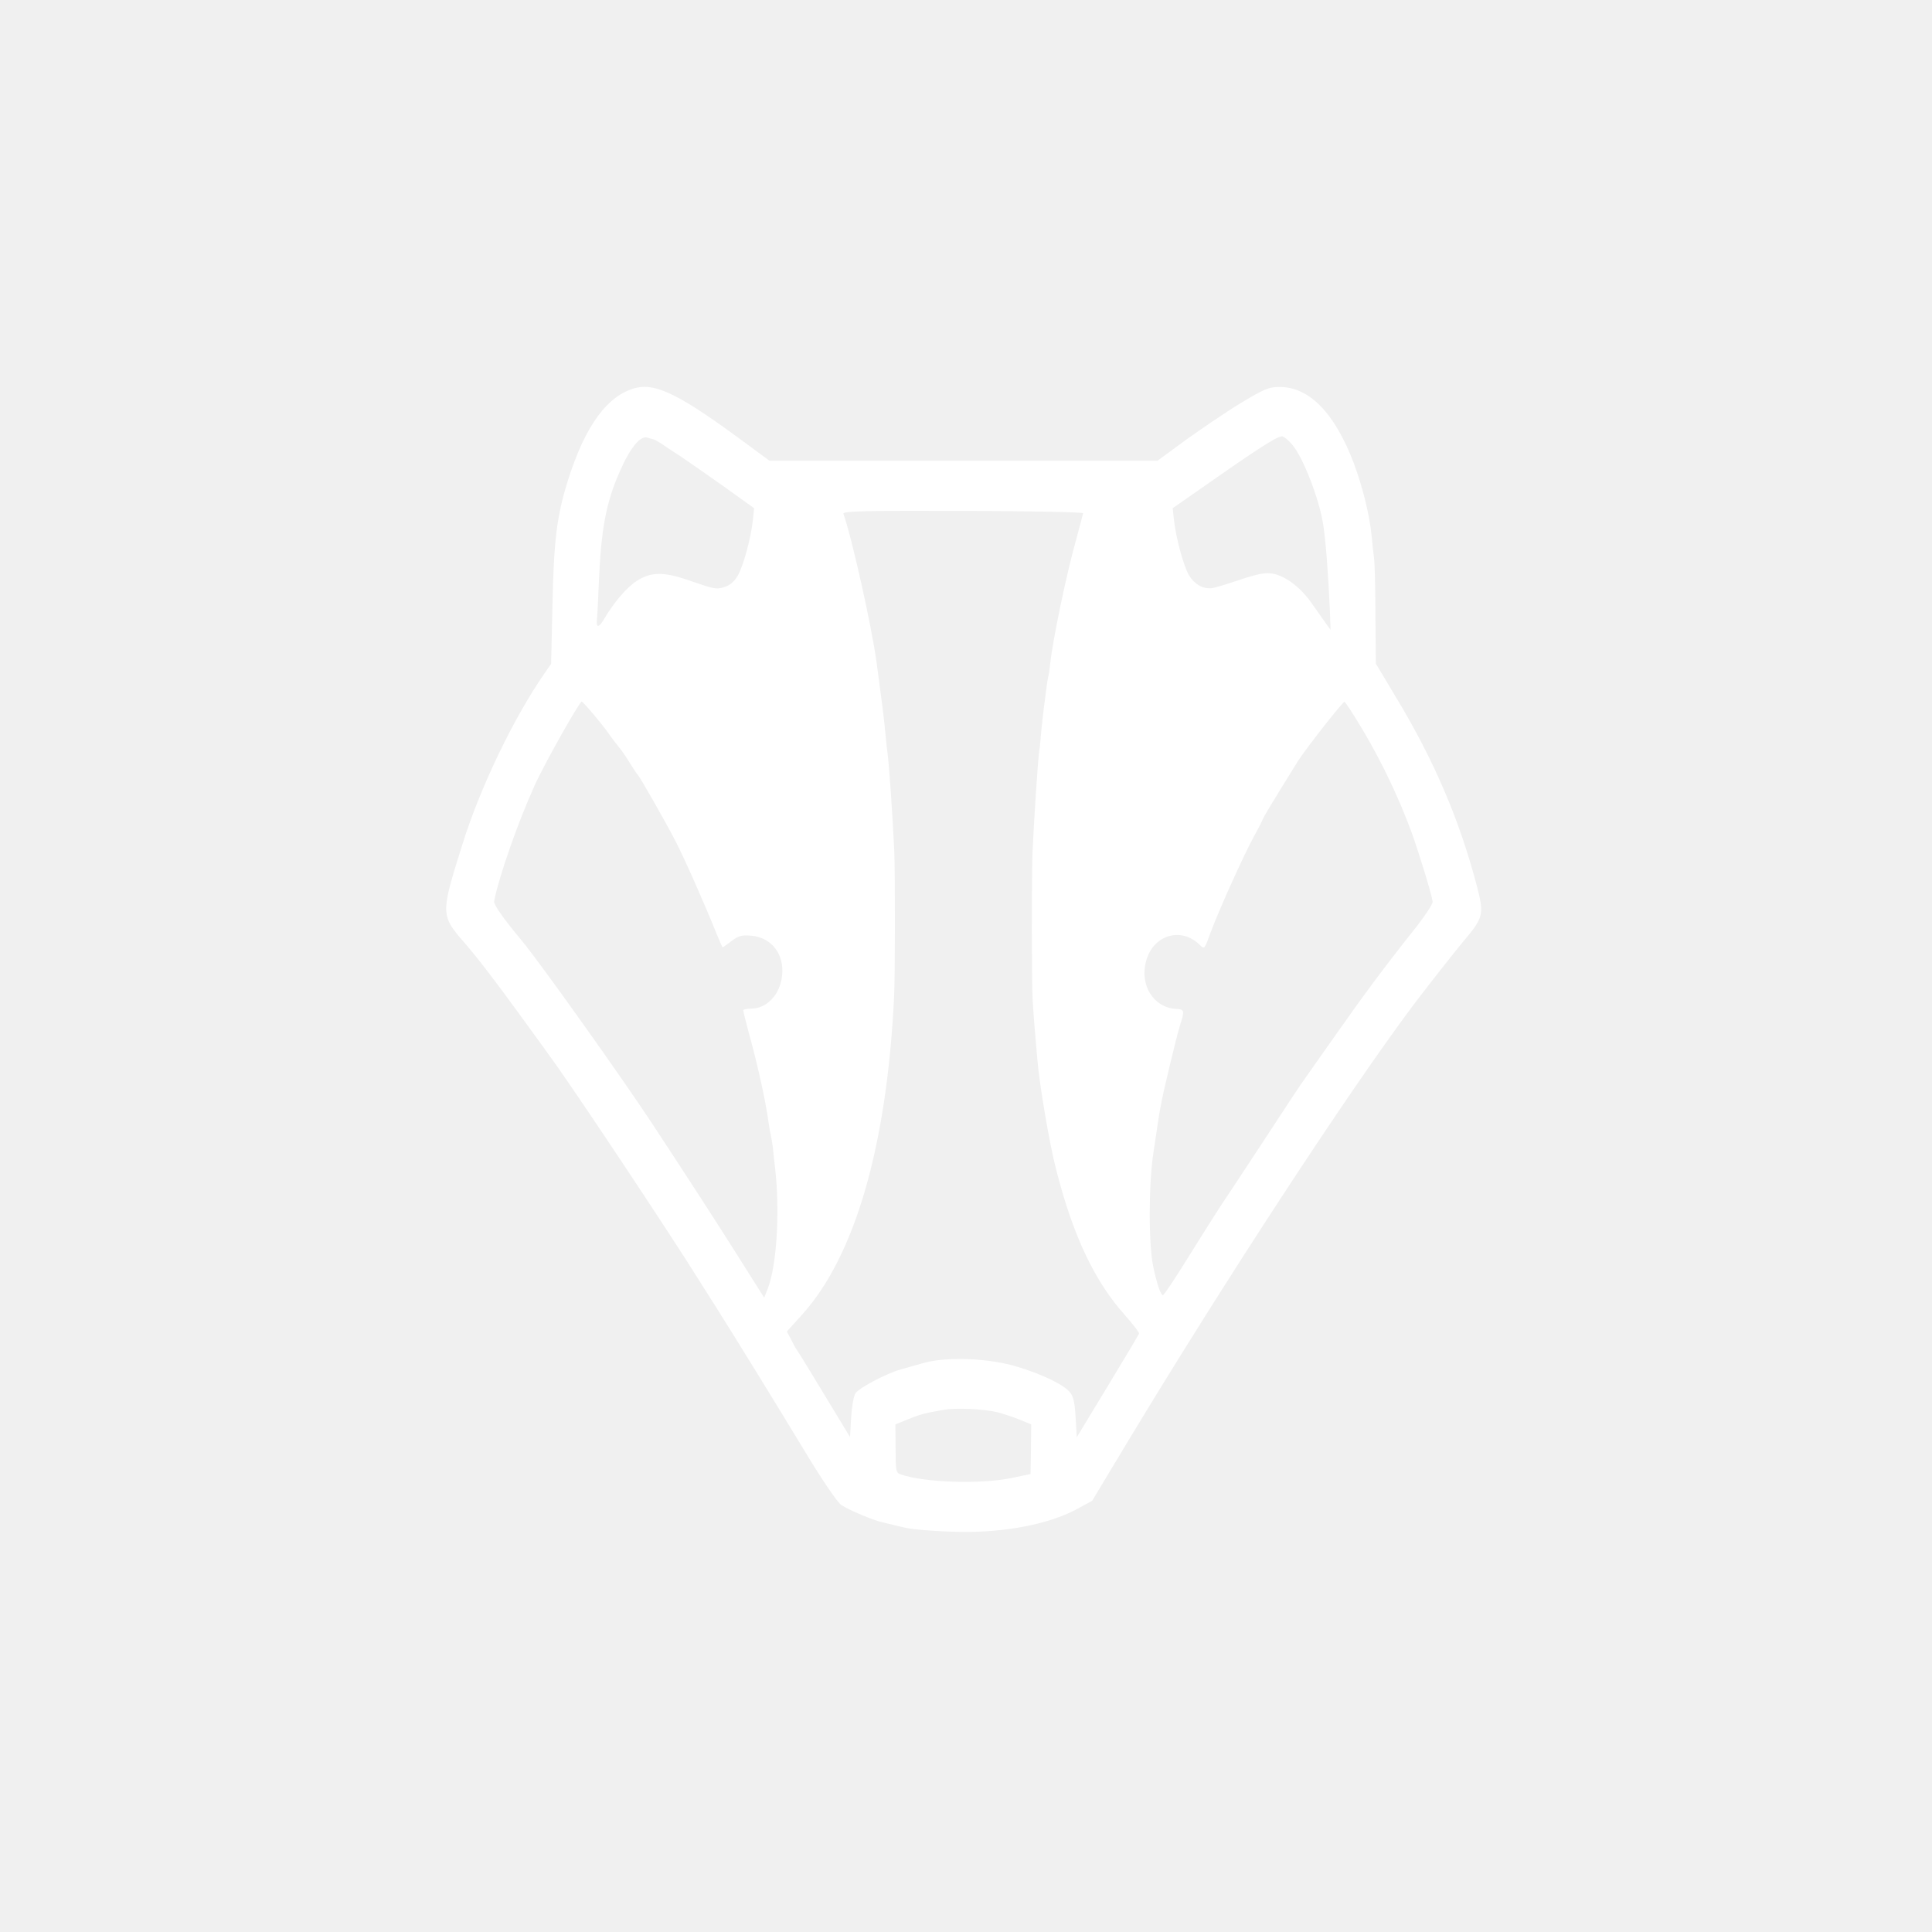
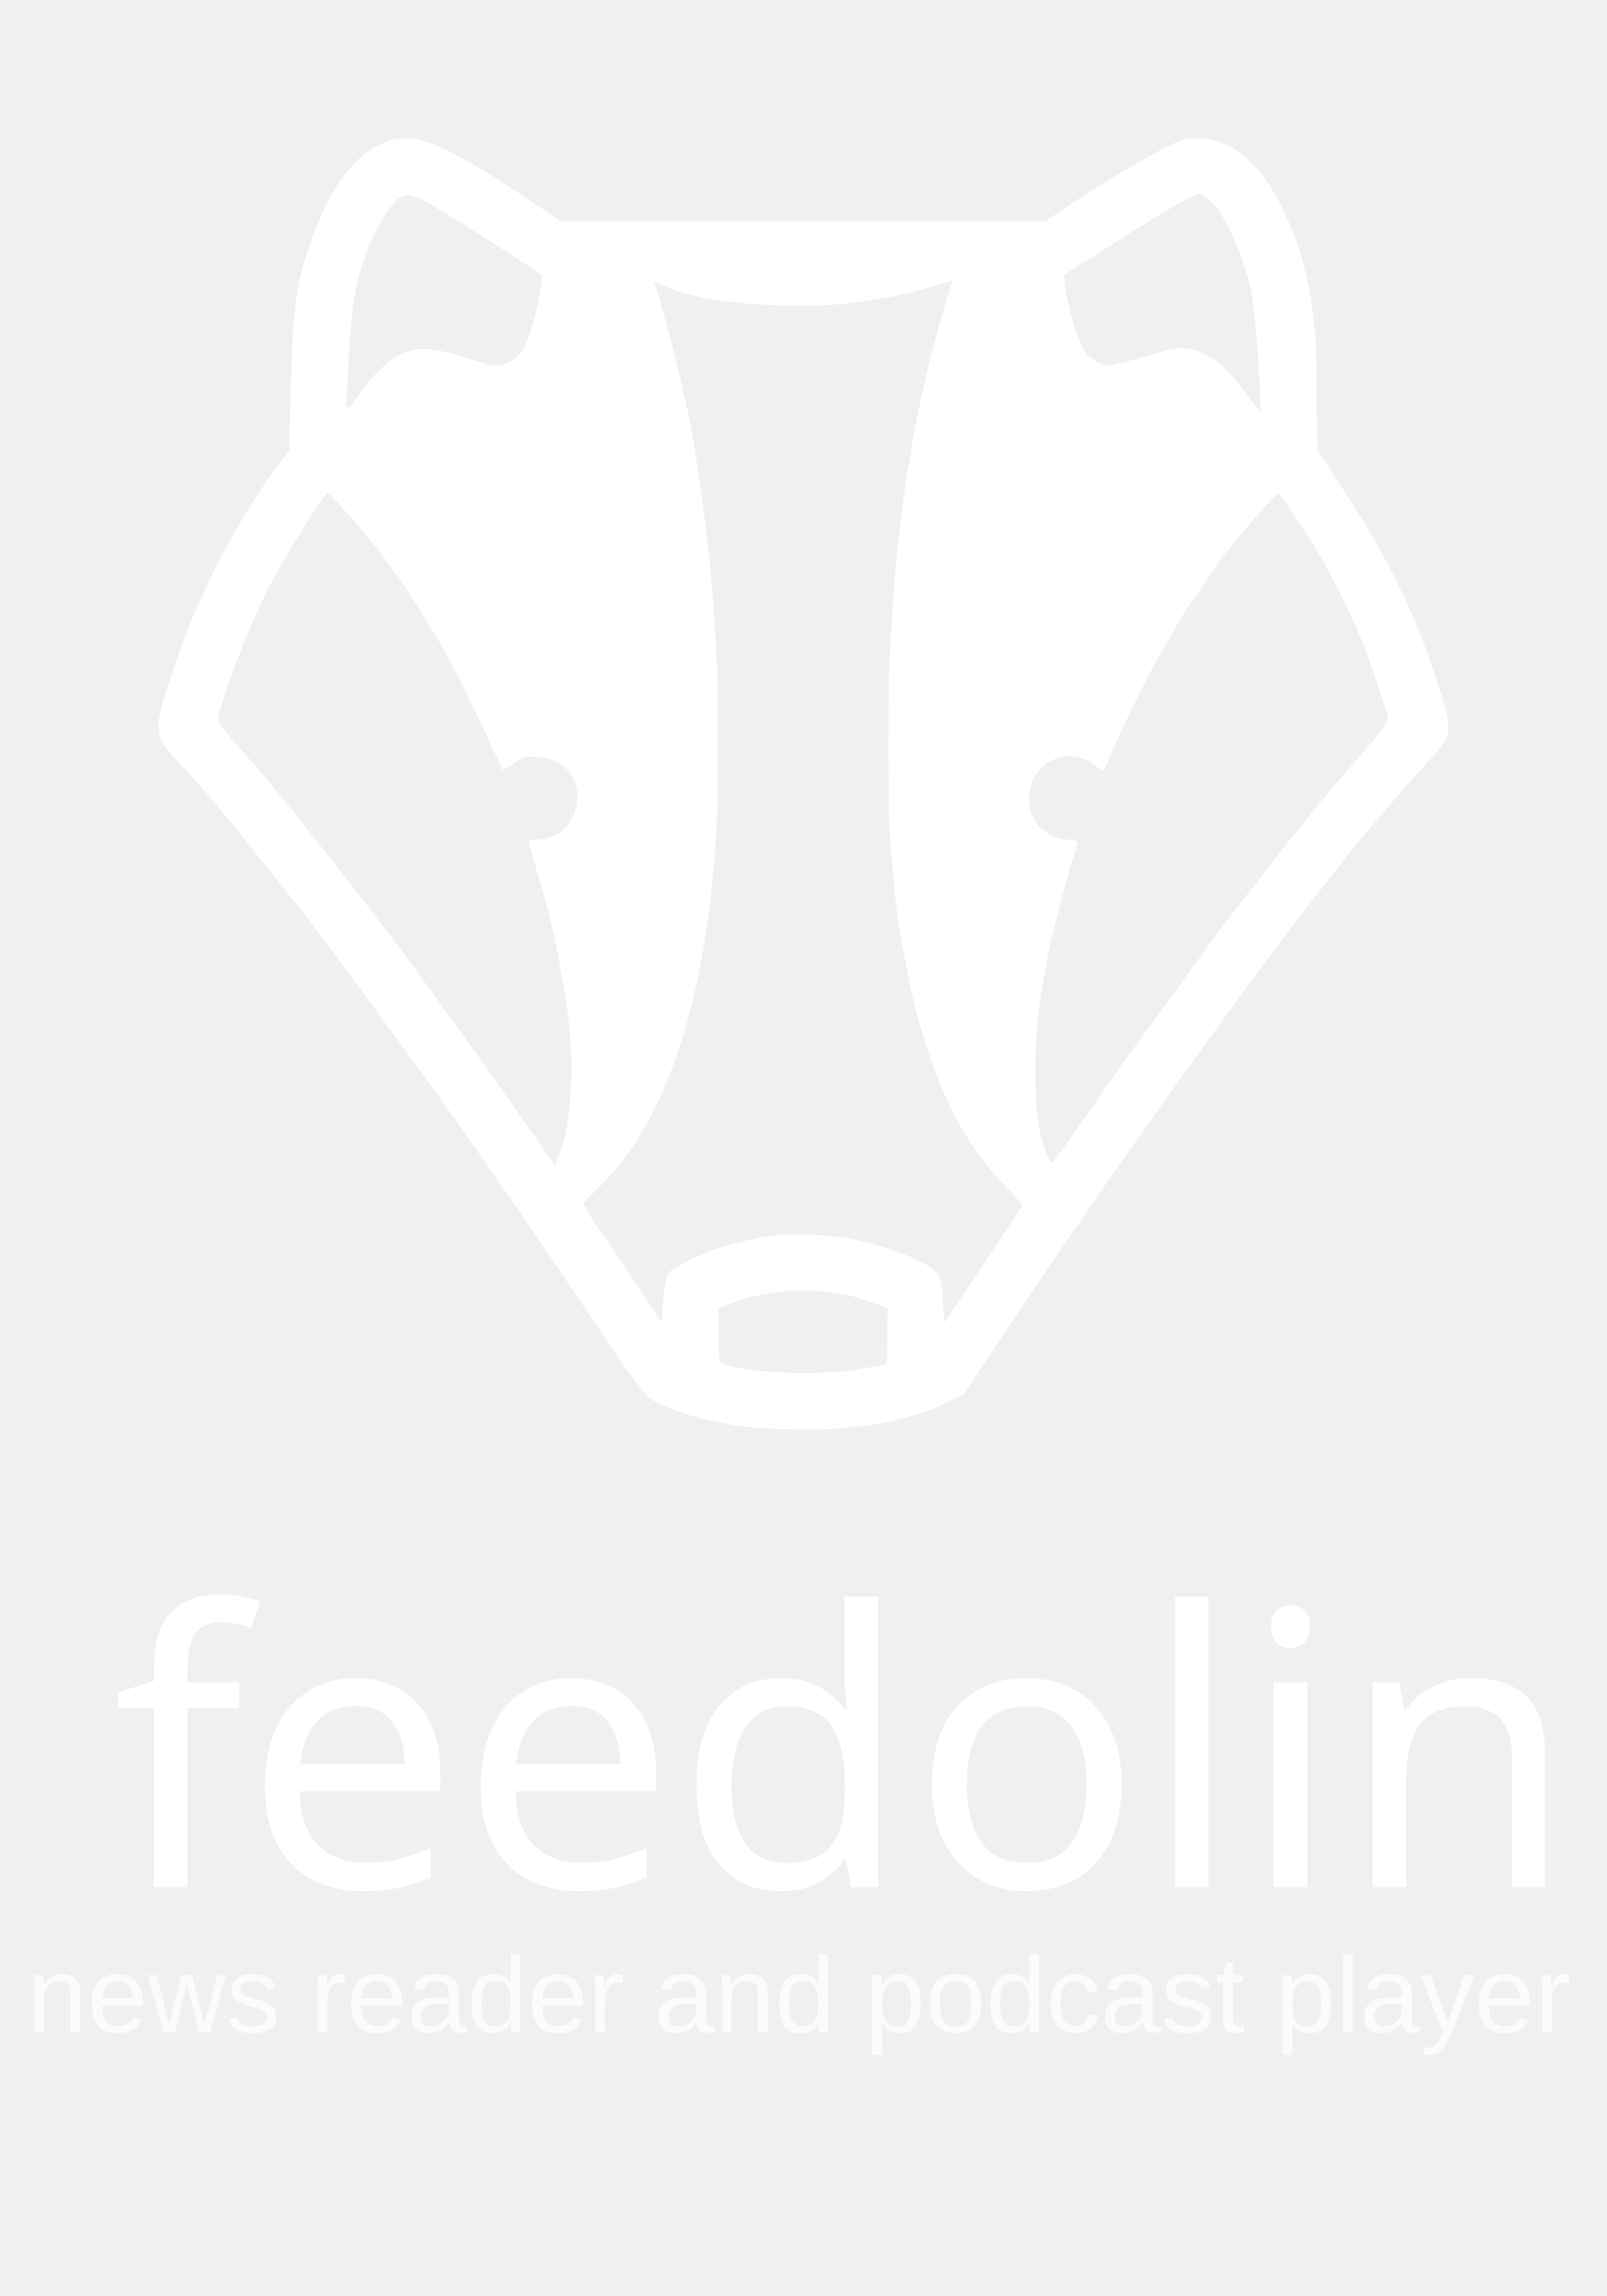
- <svg xmlns="http://www.w3.org/2000/svg" height="112" width="112" id="svg14" xml:space="preserve" enable-background="new 0 0 1000 1000" viewBox="0 0 112 112" y="0px" x="0px" version="1.1">
-   <path d="m 36.9,22.477 c -1.659,0.395 -2.986,2.186 -3.994,5.43 -0.625,2.003 -0.804,3.427 -0.88,7.193 l -0.077,3.385 -0.345,0.494 c -1.799,2.581 -3.764,6.643 -4.811,10.014 -1.263,4.02 -1.263,4.062 0.179,5.712 0.766,0.889 1.799,2.243 3.305,4.316 0.766,1.058 1.531,2.102 1.684,2.327 1.263,1.721 6.801,10.042 8.575,12.891 0.077,0.113 0.51,0.818 0.983,1.551 1.123,1.777 3.254,5.233 5.244,8.519 0.983,1.622 1.774,2.764 2.003,2.934 0.447,0.296 1.876,0.903 2.424,1.015 0.37,0.085 0.664,0.155 1.238,0.296 0.587,0.141 2.514,0.268 3.815,0.254 2.475,-0.042 4.759,-0.536 6.24,-1.354 l 0.829,-0.451 2.08,-3.455 c 5.614,-9.309 12.671,-20.098 16.46,-25.176 0.74,-0.987 2.488,-3.216 3.011,-3.836 1.123,-1.326 1.174,-1.537 0.778,-3.075 -0.995,-3.85 -2.501,-7.391 -4.734,-11.072 l -1.148,-1.918 -0.025,-2.778 c 0,-1.537 -0.038,-3.018 -0.077,-3.314 -0.038,-0.282 -0.102,-0.874 -0.14,-1.298 -0.115,-1.185 -0.51,-2.807 -1.021,-4.189 -1.11,-2.948 -2.603,-4.485 -4.351,-4.457 -0.6,0 -0.88,0.127 -2.195,0.917 -0.817,0.494 -2.246,1.467 -3.177,2.13 l -1.672,1.227 H 55.849 44.607 l -1.302,-0.959 c -3.802,-2.821 -5.232,-3.54 -6.406,-3.272 z m 1.021,3.004 c 0.077,0.028 0.268,0.141 0.447,0.254 0.179,0.127 0.638,0.437 1.021,0.677 0.383,0.254 1.518,1.044 2.514,1.749 l 1.812,1.298 -0.064,0.635 c -0.102,1.058 -0.561,2.722 -0.88,3.272 -0.204,0.353 -0.459,0.564 -0.766,0.663 -0.498,0.155 -0.587,0.127 -2.182,-0.423 -1.378,-0.465 -2.105,-0.451 -2.909,0.07 -0.587,0.381 -1.327,1.241 -1.914,2.243 -0.293,0.494 -0.447,0.48 -0.396,-0.014 0.025,-0.212 0.077,-1.199 0.115,-2.2 0.128,-3.032 0.421,-4.598 1.212,-6.375 0.587,-1.354 1.199,-2.102 1.595,-1.96 0.153,0.042 0.332,0.099 0.396,0.113 z m 36.966,0.268 c 0.651,0.733 1.608,3.216 1.825,4.697 0.166,1.142 0.281,2.75 0.383,4.936 l 0.038,1.128 -0.268,-0.367 c -0.153,-0.212 -0.51,-0.719 -0.804,-1.142 -0.638,-0.931 -1.544,-1.622 -2.297,-1.749 -0.421,-0.07 -0.855,0.014 -1.914,0.367 -0.753,0.254 -1.493,0.48 -1.633,0.48 -0.51,0.042 -0.983,-0.24 -1.289,-0.748 -0.319,-0.536 -0.766,-2.2 -0.88,-3.258 l -0.064,-0.635 0.791,-0.55 c 4.058,-2.849 5.219,-3.611 5.551,-3.611 0.089,0 0.345,0.197 0.561,0.451 z m -12.097,4.006 c -0.013,0.07 -0.204,0.762 -0.408,1.537 -0.561,1.989 -1.353,5.811 -1.493,7.123 -0.038,0.353 -0.089,0.733 -0.128,0.846 -0.026,0.113 -0.089,0.494 -0.128,0.846 -0.038,0.353 -0.102,0.79 -0.128,0.987 -0.025,0.197 -0.089,0.762 -0.14,1.269 -0.038,0.508 -0.089,1.015 -0.115,1.142 -0.077,0.395 -0.332,4.4 -0.396,5.98 -0.051,1.608 -0.051,7.447 0.013,8.533 0.026,0.508 0.089,1.298 0.128,1.763 0.038,0.465 0.102,1.199 0.14,1.622 0.128,1.523 0.702,4.894 1.085,6.375 0.983,3.865 2.233,6.502 4.007,8.477 0.459,0.522 0.829,1.001 0.804,1.058 -0.025,0.07 -0.842,1.439 -1.825,3.061 l -1.786,2.948 -0.064,-1.142 c -0.051,-0.874 -0.128,-1.213 -0.319,-1.453 -0.357,-0.451 -1.582,-1.044 -3.062,-1.495 -1.608,-0.494 -4.007,-0.592 -5.359,-0.24 -0.817,0.226 -0.804,0.226 -1.404,0.395 -0.842,0.24 -2.437,1.086 -2.616,1.382 -0.115,0.169 -0.217,0.79 -0.255,1.425 l -0.064,1.114 -1.531,-2.525 c -0.829,-1.382 -1.557,-2.553 -1.595,-2.595 -0.038,-0.042 -0.166,-0.282 -0.293,-0.536 l -0.242,-0.465 0.855,-0.945 c 3.088,-3.399 4.938,-9.788 5.359,-18.434 0.064,-1.114 0.064,-7.193 0.013,-8.462 -0.102,-2.13 -0.306,-5.12 -0.396,-5.712 -0.025,-0.197 -0.089,-0.733 -0.128,-1.199 -0.064,-0.733 -0.242,-2.116 -0.51,-4.09 -0.293,-2.102 -1.416,-7.137 -1.914,-8.561 -0.051,-0.155 1.148,-0.183 6.916,-0.169 3.956,0.014 6.98,0.07 6.98,0.141 z M 34.399,41.405 c 0.345,0.409 0.766,0.931 0.919,1.171 0.166,0.226 0.408,0.55 0.536,0.705 0.14,0.155 0.421,0.564 0.638,0.917 0.217,0.353 0.421,0.663 0.472,0.705 0.128,0.127 1.595,2.694 2.207,3.879 0.536,1.044 1.684,3.639 2.386,5.388 0.166,0.409 0.319,0.748 0.332,0.748 0.026,0 0.255,-0.169 0.523,-0.367 0.408,-0.31 0.587,-0.353 1.136,-0.31 1.199,0.113 1.94,1.086 1.786,2.355 -0.128,1.086 -0.893,1.876 -1.799,1.876 -0.242,0 -0.447,0.042 -0.447,0.099 0,0.056 0.14,0.635 0.319,1.298 0.51,1.834 0.983,3.977 1.136,5.134 0.051,0.31 0.102,0.663 0.14,0.776 0.025,0.113 0.077,0.437 0.115,0.705 0.025,0.268 0.089,0.846 0.14,1.269 0.281,2.525 0.089,5.585 -0.421,6.925 l -0.217,0.55 -1.531,-2.426 C 41.341,70.544 40.052,68.555 37.819,65.156 35.981,62.363 31.324,55.833 30.265,54.55 29.18,53.252 28.619,52.448 28.644,52.251 c 0.268,-1.396 1.378,-4.584 2.348,-6.714 0.561,-1.255 2.603,-4.866 2.731,-4.866 0.038,0 0.345,0.339 0.676,0.733 z m 44.647,0.987 c 1.072,1.819 2.029,3.822 2.756,5.783 0.408,1.114 1.174,3.582 1.25,4.09 0.025,0.127 -0.459,0.86 -1.123,1.692 -1.684,2.116 -2.845,3.681 -4.747,6.389 -0.919,1.312 -1.723,2.454 -1.786,2.539 -0.051,0.07 -1.046,1.566 -2.182,3.314 -1.148,1.749 -2.271,3.441 -2.488,3.766 -0.217,0.324 -1.021,1.608 -1.799,2.849 -0.766,1.241 -1.442,2.257 -1.506,2.271 -0.128,0 -0.332,-0.578 -0.561,-1.622 -0.281,-1.34 -0.281,-4.795 0.013,-6.699 0.026,-0.197 0.115,-0.762 0.191,-1.269 0.077,-0.508 0.166,-1.114 0.217,-1.34 0.115,-0.719 0.919,-4.048 1.123,-4.711 0.281,-0.86 0.268,-0.931 -0.23,-0.959 -1.302,-0.07 -2.118,-1.382 -1.735,-2.764 0.408,-1.537 2.054,-2.017 3.126,-0.931 0.255,0.254 0.268,0.24 0.625,-0.762 0.498,-1.326 1.901,-4.443 2.526,-5.585 0.268,-0.48 0.485,-0.917 0.485,-0.945 0,-0.056 0.498,-0.889 2.029,-3.357 0.434,-0.691 2.578,-3.427 2.705,-3.455 0.051,-0.014 0.549,0.762 1.11,1.707 z M 57.827,81.869 c 0.357,0.099 0.931,0.282 1.302,0.437 l 0.651,0.268 -0.013,1.439 -0.025,1.439 -1.085,0.226 c -1.812,0.381 -5.117,0.268 -6.457,-0.212 -0.255,-0.085 -0.281,-0.197 -0.281,-1.495 l -0.013,-1.396 0.689,-0.282 c 0.689,-0.282 0.97,-0.367 2.105,-0.564 0.727,-0.127 2.297,-0.056 3.126,0.141 z" id="path1498" style="fill:#ffffff;fill-opacity:1;stroke:none;stroke-width:0.013" />
+ <svg xmlns="http://www.w3.org/2000/svg" height="80" width="56" id="svg14" xml:space="preserve" enable-background="new 0 0 1000 1000" viewBox="0 0 56 80" y="0px" x="0px" version="1.1">
+   <path d="m 13.788,4.844 c -1.243,0.268 -2.237,1.482 -2.993,3.681 -0.468,1.358 -0.602,2.323 -0.66,4.876 l -0.057,2.295 -0.258,0.335 c -1.348,1.75 -2.82,4.503 -3.604,6.788 -0.947,2.725 -0.947,2.753 0.134,3.872 0.574,0.602 1.348,1.52 2.476,2.926 0.574,0.717 1.147,1.425 1.262,1.578 0.947,1.166 5.096,6.807 6.425,8.738 0.057,0.076 0.382,0.555 0.736,1.052 0.841,1.205 2.438,3.547 3.929,5.775 0.736,1.099 1.329,1.874 1.501,1.989 0.335,0.201 1.405,0.612 1.817,0.688 0.277,0.057 0.497,0.105 0.927,0.201 0.44,0.096 1.883,0.182 2.859,0.172 1.855,-0.029 3.566,-0.363 4.675,-0.918 l 0.621,-0.306 1.558,-2.342 c 4.207,-6.31 9.494,-13.624 12.333,-17.066 0.555,-0.669 1.864,-2.18 2.256,-2.601 0.841,-0.899 0.88,-1.042 0.583,-2.084 -0.746,-2.61 -1.874,-5.01 -3.547,-7.505 l -0.86,-1.3 -0.019,-1.883 c 0,-1.042 -0.029,-2.046 -0.057,-2.247 -0.029,-0.191 -0.076,-0.593 -0.105,-0.88 -0.086,-0.803 -0.382,-1.903 -0.765,-2.84 -0.832,-1.998 -1.95,-3.04 -3.26,-3.021 -0.449,0 -0.66,0.086 -1.644,0.621 -0.612,0.335 -1.683,0.994 -2.381,1.444 l -1.252,0.832 h -8.433 -8.423 l -0.975,-0.65 c -2.849,-1.912 -3.92,-2.4 -4.799,-2.218 z m 0.765,2.036 c 0.057,0.019 0.201,0.096 0.335,0.172 0.134,0.086 0.478,0.296 0.765,0.459 0.287,0.172 1.138,0.707 1.883,1.186 l 1.358,0.88 -0.048,0.43 c -0.076,0.717 -0.421,1.845 -0.66,2.218 -0.153,0.239 -0.344,0.382 -0.574,0.449 -0.373,0.105 -0.44,0.086 -1.635,-0.287 -1.033,-0.316 -1.578,-0.306 -2.18,0.048 -0.44,0.258 -0.994,0.841 -1.434,1.52 -0.22,0.335 -0.335,0.325 -0.296,-0.009 0.019,-0.143 0.057,-0.813 0.086,-1.491 0.096,-2.056 0.316,-3.117 0.908,-4.321 0.44,-0.918 0.899,-1.425 1.195,-1.329 0.115,0.029 0.249,0.067 0.296,0.076 z m 27.697,0.182 c 0.488,0.497 1.205,2.18 1.367,3.184 0.124,0.774 0.21,1.864 0.287,3.346 l 0.029,0.765 -0.201,-0.249 c -0.115,-0.143 -0.382,-0.488 -0.602,-0.774 -0.478,-0.631 -1.157,-1.099 -1.721,-1.186 -0.316,-0.048 -0.641,0.009 -1.434,0.249 -0.564,0.172 -1.119,0.325 -1.224,0.325 -0.382,0.029 -0.736,-0.163 -0.966,-0.507 -0.239,-0.363 -0.574,-1.491 -0.66,-2.209 l -0.048,-0.43 0.593,-0.373 c 3.04,-1.931 3.91,-2.448 4.159,-2.448 0.067,0 0.258,0.134 0.421,0.306 z m -9.064,2.715 c -0.009,0.048 -0.153,0.516 -0.306,1.042 -0.421,1.348 -1.013,3.939 -1.119,4.828 -0.029,0.239 -0.067,0.497 -0.096,0.574 -0.019,0.076 -0.067,0.335 -0.096,0.574 -0.029,0.239 -0.076,0.535 -0.096,0.669 -0.019,0.134 -0.067,0.516 -0.105,0.86 -0.029,0.344 -0.067,0.688 -0.086,0.774 -0.057,0.268 -0.249,2.983 -0.296,4.054 -0.038,1.09 -0.038,5.048 0.009,5.784 0.019,0.344 0.067,0.88 0.096,1.195 0.029,0.316 0.076,0.813 0.105,1.099 0.096,1.033 0.526,3.318 0.813,4.321 0.736,2.62 1.673,4.407 3.002,5.746 0.344,0.354 0.621,0.679 0.602,0.717 -0.019,0.048 -0.631,0.975 -1.367,2.075 l -1.338,1.998 -0.048,-0.774 c -0.038,-0.593 -0.096,-0.822 -0.239,-0.985 -0.268,-0.306 -1.186,-0.707 -2.295,-1.013 -1.205,-0.335 -3.002,-0.402 -4.015,-0.163 -0.612,0.153 -0.602,0.153 -1.052,0.268 -0.631,0.163 -1.826,0.736 -1.96,0.937 -0.086,0.115 -0.163,0.535 -0.191,0.966 l -0.048,0.755 -1.147,-1.711 c -0.621,-0.937 -1.166,-1.73 -1.195,-1.759 -0.029,-0.029 -0.124,-0.191 -0.22,-0.363 l -0.182,-0.316 0.641,-0.641 c 2.314,-2.304 3.7,-6.635 4.015,-12.496 0.048,-0.755 0.048,-4.876 0.009,-5.736 -0.076,-1.444 -0.229,-3.471 -0.296,-3.872 -0.019,-0.134 -0.067,-0.497 -0.096,-0.813 -0.048,-0.497 -0.182,-1.434 -0.382,-2.773 -0.22,-1.425 -1.061,-4.838 -1.434,-5.803 -0.038,-0.105 0.86,0.848 5.182,0.858 2.964,0.009 5.23,-0.925 5.23,-0.877 z M 11.914,17.674 c 0.258,0.277 0.574,0.631 0.688,0.794 0.124,0.153 0.306,0.373 0.402,0.478 0.105,0.105 0.316,0.382 0.478,0.621 0.163,0.239 0.316,0.449 0.354,0.478 0.096,0.086 1.195,1.826 1.654,2.629 0.402,0.707 1.262,2.467 1.788,3.652 0.124,0.277 0.239,0.507 0.249,0.507 0.019,0 0.191,-0.115 0.392,-0.249 0.306,-0.21 0.44,-0.239 0.851,-0.21 0.899,0.076 1.453,0.736 1.338,1.597 -0.096,0.736 -0.669,1.272 -1.348,1.272 -0.182,0 -0.335,0.029 -0.335,0.067 0,0.038 0.105,0.43 0.239,0.88 0.382,1.243 0.736,2.696 0.851,3.48 0.038,0.21 0.076,0.449 0.105,0.526 0.019,0.076 0.057,0.296 0.086,0.478 0.019,0.182 0.067,0.574 0.105,0.86 0.21,1.711 0.067,3.786 -0.316,4.694 l -0.163,0.373 -1.147,-1.644 C 17.115,37.427 16.149,36.079 14.476,33.775 13.1,31.881 9.61,27.455 8.816,26.585 8.004,25.705 7.583,25.16 7.602,25.026 7.803,24.08 8.635,21.919 9.361,20.476 c 0.421,-0.851 1.95,-3.298 2.046,-3.298 0.029,0 0.258,0.229 0.507,0.497 z m 33.453,0.669 c 0.803,1.233 1.52,2.591 2.065,3.92 0.306,0.755 0.88,2.428 0.937,2.773 0.019,0.086 -0.344,0.583 -0.841,1.147 -1.262,1.434 -2.132,2.495 -3.557,4.331 -0.688,0.889 -1.291,1.664 -1.338,1.721 -0.038,0.048 -0.784,1.061 -1.635,2.247 -0.86,1.186 -1.702,2.333 -1.864,2.553 -0.163,0.22 -0.765,1.09 -1.348,1.931 -0.574,0.841 -1.08,1.53 -1.128,1.539 -0.096,0 -0.249,-0.392 -0.421,-1.099 -0.21,-0.908 -0.21,-3.251 0.009,-4.541 0.019,-0.134 0.086,-0.516 0.143,-0.86 0.057,-0.344 0.124,-0.755 0.163,-0.908 0.086,-0.488 0.688,-2.744 0.841,-3.193 0.21,-0.583 0.201,-0.631 -0.172,-0.65 -0.975,-0.048 -1.587,-0.937 -1.3,-1.874 0.306,-1.042 1.539,-1.367 2.342,-0.631 0.191,0.172 0.201,0.163 0.468,-0.516 0.373,-0.899 1.425,-3.012 1.893,-3.786 0.201,-0.325 0.363,-0.621 0.363,-0.641 0,-0.038 0.373,-0.602 1.52,-2.275 0.325,-0.468 1.931,-2.323 2.027,-2.342 0.038,-0.009 0.411,0.516 0.832,1.157 z M 29.468,45.104 c 0.268,0.067 0.698,0.191 0.975,0.296 l 0.488,0.182 -0.009,0.975 -0.019,0.975 -0.813,0.153 c -1.358,0.258 -3.834,0.182 -4.838,-0.143 -0.191,-0.057 -0.21,-0.134 -0.21,-1.013 l -0.009,-0.947 0.516,-0.191 c 0.516,-0.191 0.727,-0.249 1.578,-0.382 0.545,-0.086 1.721,-0.038 2.342,0.096 z" id="path1498" style="fill:#ffffff;fill-opacity:1;stroke:none;stroke-width:0.01" />
  <defs id="defs18" />
-   <g id="layer1" style="display:none">
-     <ellipse style="fill:#ff0d00;fill-opacity:1;stroke:#000000;stroke-width:0" id="path836" cx="37.875" cy="27.684" rx="1.238" ry="1.377" />
-     <ellipse style="fill:#ff0d00;fill-opacity:1;stroke:#000000;stroke-width:0" id="path836-6" cx="19.367" cy="27.653" rx="1.238" ry="1.377" />
+   <text xml:space="preserve" style="font-size:13.333px;line-height:25px;font-family:Arial;-inkscape-font-specification:Arial;letter-spacing:0px;word-spacing:0px;fill:none;stroke:#000000;stroke-width:1px;stroke-linecap:butt;stroke-linejoin:miter;stroke-opacity:1" x="8.342" y="-45.78" id="text2162">
+     <tspan id="tspan2160" x="8.342" y="-45.78" />
+   </text>
+   <g id="layer1" />
+   <g id="g2262" transform="translate(-0.4861713)">
+     <text xml:space="preserve" style="font-style:normal;font-variant:normal;font-weight:normal;font-stretch:normal;font-size:13.333px;line-height:25px;font-family:'Bree Serif';-inkscape-font-specification:'Bree Serif, Normal';font-variant-ligatures:normal;font-variant-caps:normal;font-variant-numeric:normal;font-variant-east-asian:normal;letter-spacing:0px;word-spacing:0px;fill:#ffffff;fill-opacity:1;stroke:none;stroke-width:1px;stroke-linecap:butt;stroke-linejoin:miter;stroke-opacity:1" x="4.398" y="65.753" id="text2166">
+       <tspan id="tspan2164" x="4.398" y="65.753" style="font-style:normal;font-variant:normal;font-weight:normal;font-stretch:normal;font-size:13.333px;font-family:'Bree Serif';-inkscape-font-specification:'Bree Serif, Normal';font-variant-ligatures:normal;font-variant-caps:normal;font-variant-numeric:normal;font-variant-east-asian:normal;fill:#ffffff;fill-opacity:1;stroke:none">feedolin</tspan>
+     </text>
+     <text xml:space="preserve" style="font-size:13.333px;line-height:2.009px;font-family:Arial;-inkscape-font-specification:Arial;letter-spacing:0px;word-spacing:0px;fill:#ffffff;fill-opacity:0.742;stroke:none;stroke-width:1px;stroke-linecap:butt;stroke-linejoin:miter;stroke-opacity:1" x="1.427" y="70.817" id="text2256">
+       <tspan id="tspan2266" x="1.427" y="70.817" style="font-style:normal;font-variant:normal;font-weight:normal;font-stretch:normal;font-size:3.78px;font-family:Arial;-inkscape-font-specification:'Arial, Normal';font-variant-ligatures:normal;font-variant-caps:normal;font-variant-numeric:normal;font-variant-east-asian:normal">news reader and podcast player</tspan>
+     </text>
  </g>
</svg>
